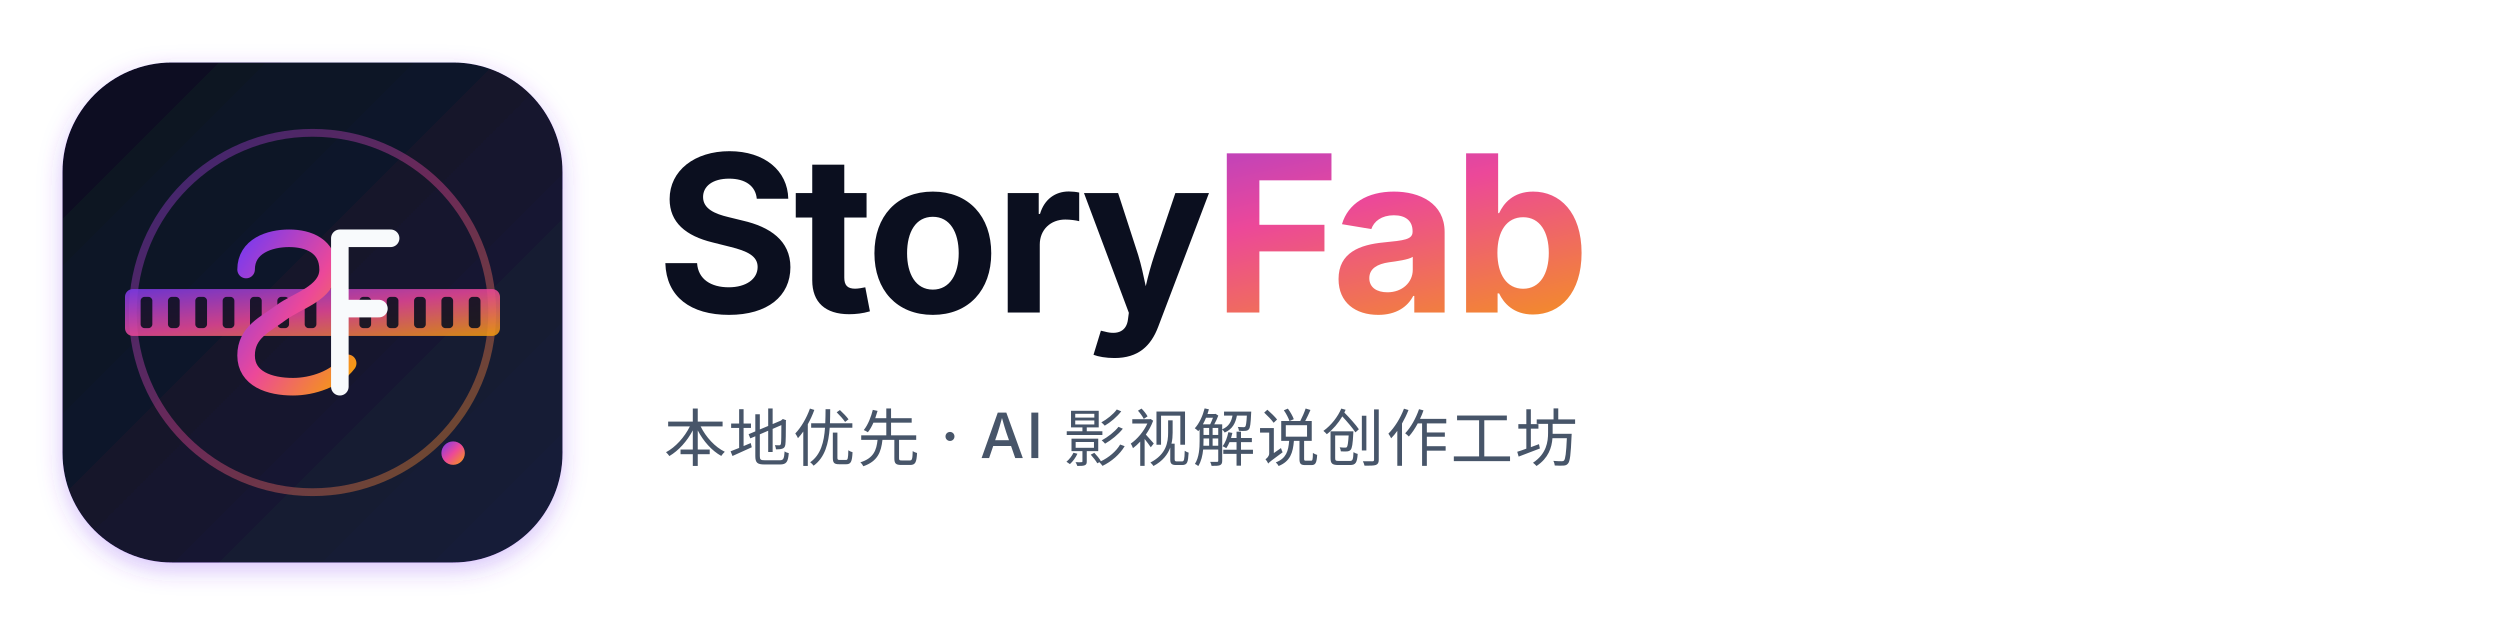
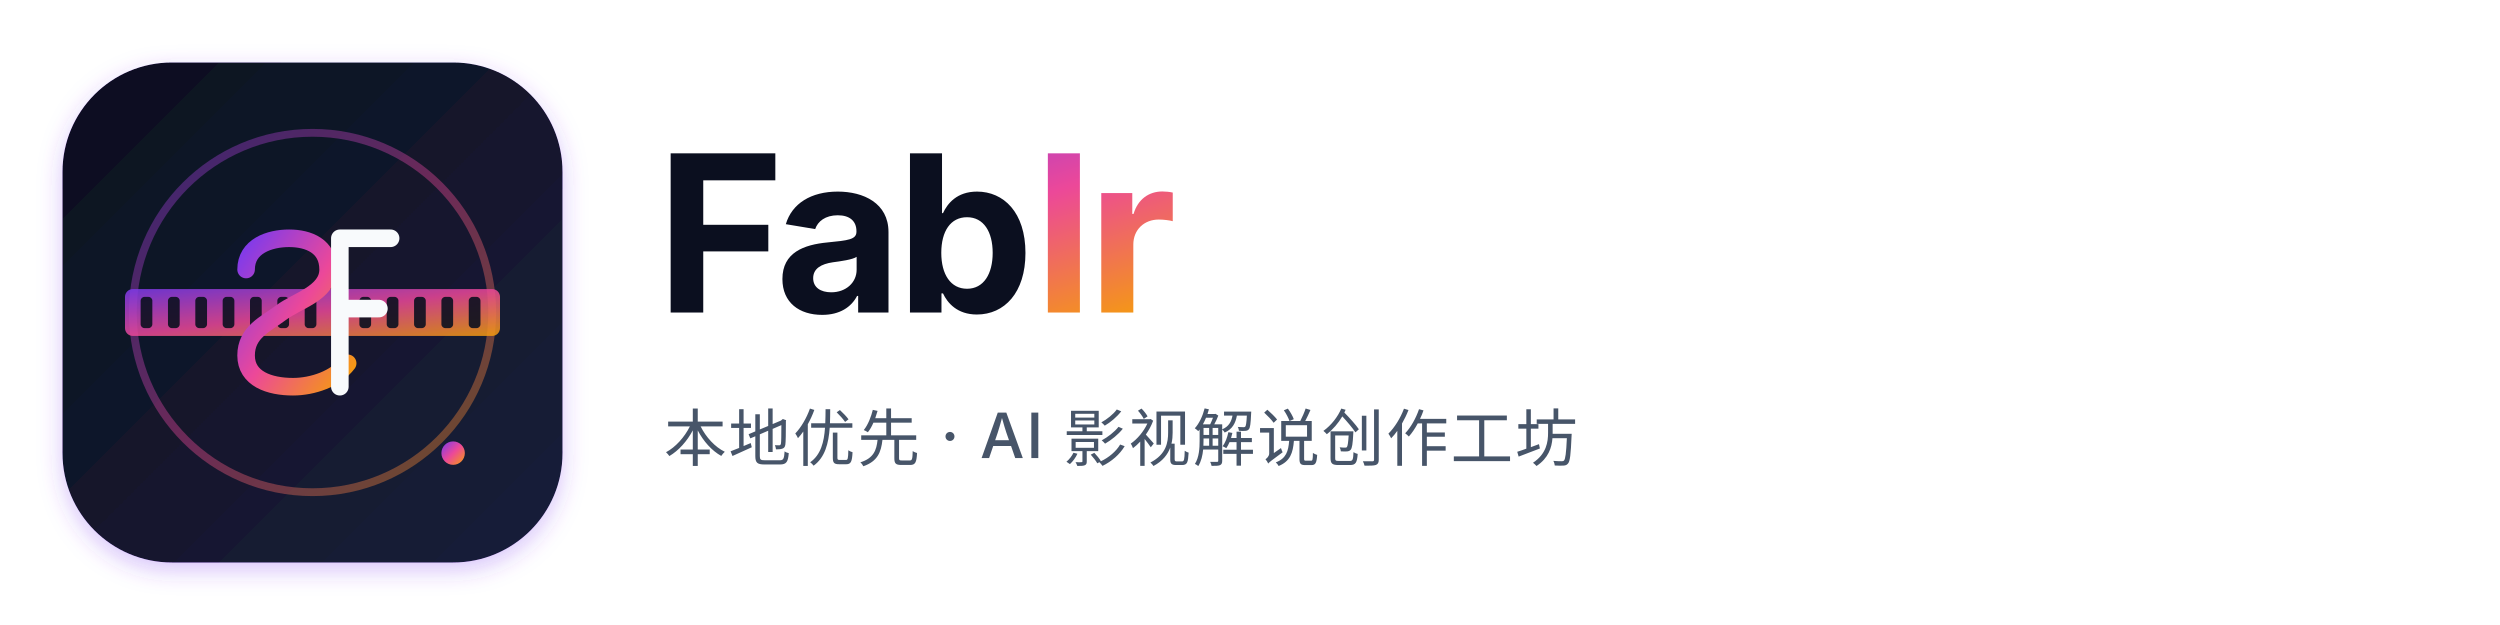
- <svg xmlns="http://www.w3.org/2000/svg" viewBox="0 0 640 160" width="640" height="160" role="img" aria-label="StoryFab">
+ <svg xmlns="http://www.w3.org/2000/svg" viewBox="0 0 640 160" width="640" height="160" role="img" aria-label="Fablr">
  <defs>
    <filter id="logoShadow" x="-20%" y="-20%" width="140%" height="140%">
      <feDropShadow dx="0" dy="2" stdDeviation="3" flood-color="#7C3AED" flood-opacity="0.3" />
    </filter>
    <linearGradient id="sfHbg" x1="0%" y1="0%" x2="100%" y2="100%">
      <stop offset="0%" stop-color="#0B0F1F" />
      <stop offset="100%" stop-color="#1A1F3A" />
    </linearGradient>
    <linearGradient id="sfHacc" x1="0%" y1="0%" x2="100%" y2="100%">
      <stop offset="0%" stop-color="#7C3AED" />
      <stop offset="50%" stop-color="#EC4899" />
      <stop offset="100%" stop-color="#F59E0B" />
    </linearGradient>
  </defs>
  <g transform="translate(16 16)">
    <rect width="128" height="128" rx="28" ry="28" fill="url(#sfHbg)" filter="url(#logoShadow)" />
    <circle cx="64" cy="64" r="46" fill="none" stroke="url(#sfHacc)" stroke-width="2" stroke-opacity="0.4" />
    <rect x="16" y="58" width="96" height="12" rx="2" fill="url(#sfHacc)" opacity="0.85" />
    <rect x="20" y="60" width="3" height="8" rx="1" fill="#0B0F1F" opacity="0.9" />
    <rect x="27" y="60" width="3" height="8" rx="1" fill="#0B0F1F" opacity="0.9" />
    <rect x="34" y="60" width="3" height="8" rx="1" fill="#0B0F1F" opacity="0.9" />
    <rect x="41" y="60" width="3" height="8" rx="1" fill="#0B0F1F" opacity="0.9" />
    <rect x="48" y="60" width="3" height="8" rx="1" fill="#0B0F1F" opacity="0.9" />
    <rect x="55" y="60" width="3" height="8" rx="1" fill="#0B0F1F" opacity="0.9" />
    <rect x="62" y="60" width="3" height="8" rx="1" fill="#0B0F1F" opacity="0.9" />
    <rect x="69" y="60" width="3" height="8" rx="1" fill="#0B0F1F" opacity="0.9" />
    <rect x="76" y="60" width="3" height="8" rx="1" fill="#0B0F1F" opacity="0.9" />
    <rect x="83" y="60" width="3" height="8" rx="1" fill="#0B0F1F" opacity="0.9" />
    <rect x="90" y="60" width="3" height="8" rx="1" fill="#0B0F1F" opacity="0.9" />
    <rect x="97" y="60" width="3" height="8" rx="1" fill="#0B0F1F" opacity="0.9" />
    <rect x="104" y="60" width="3" height="8" rx="1" fill="#0B0F1F" opacity="0.9" />
    <g transform="translate(64 64)">
      <path d="M -17 -11 C -17 -17 -11 -19 -6 -19 C -1 -19 4 -17 4 -11 C 4 -5 -4 -3 -8 0 C -12 3 -17 5 -17 11 C -17 17 -11 19 -5 19 C 0 19 6 17 9 13" fill="none" stroke="url(#sfHacc)" stroke-width="4.5" stroke-linecap="round" stroke-linejoin="round" />
      <path d="M 7 -19 L 7 19 M 7 -19 L 20 -19 M 7 -1 L 17 -1" fill="none" stroke="#F8FAFC" stroke-width="4.5" stroke-linecap="round" stroke-linejoin="round" />
    </g>
    <circle cx="100" cy="100" r="3" fill="url(#sfHacc)" />
  </g>
  <g transform="translate(168 0)">
    <text x="0" y="80" font-family="'Geist Variable', 'Inter', system-ui, sans-serif" font-size="56" font-weight="700" letter-spacing="-1.5" fill="#0B0F1F">
-       Story<tspan fill="url(#sfHacc)">Fab</tspan>
+       Fab<tspan fill="url(#sfHacc)">lr</tspan>
    </text>
    <text x="2" y="118" font-family="'Geist Variable', 'Inter', system-ui, sans-serif" font-size="16" font-weight="500" letter-spacing="0.5" fill="#475569">
      本地优先 · AI 影视解说创作工坊
    </text>
  </g>
</svg>
